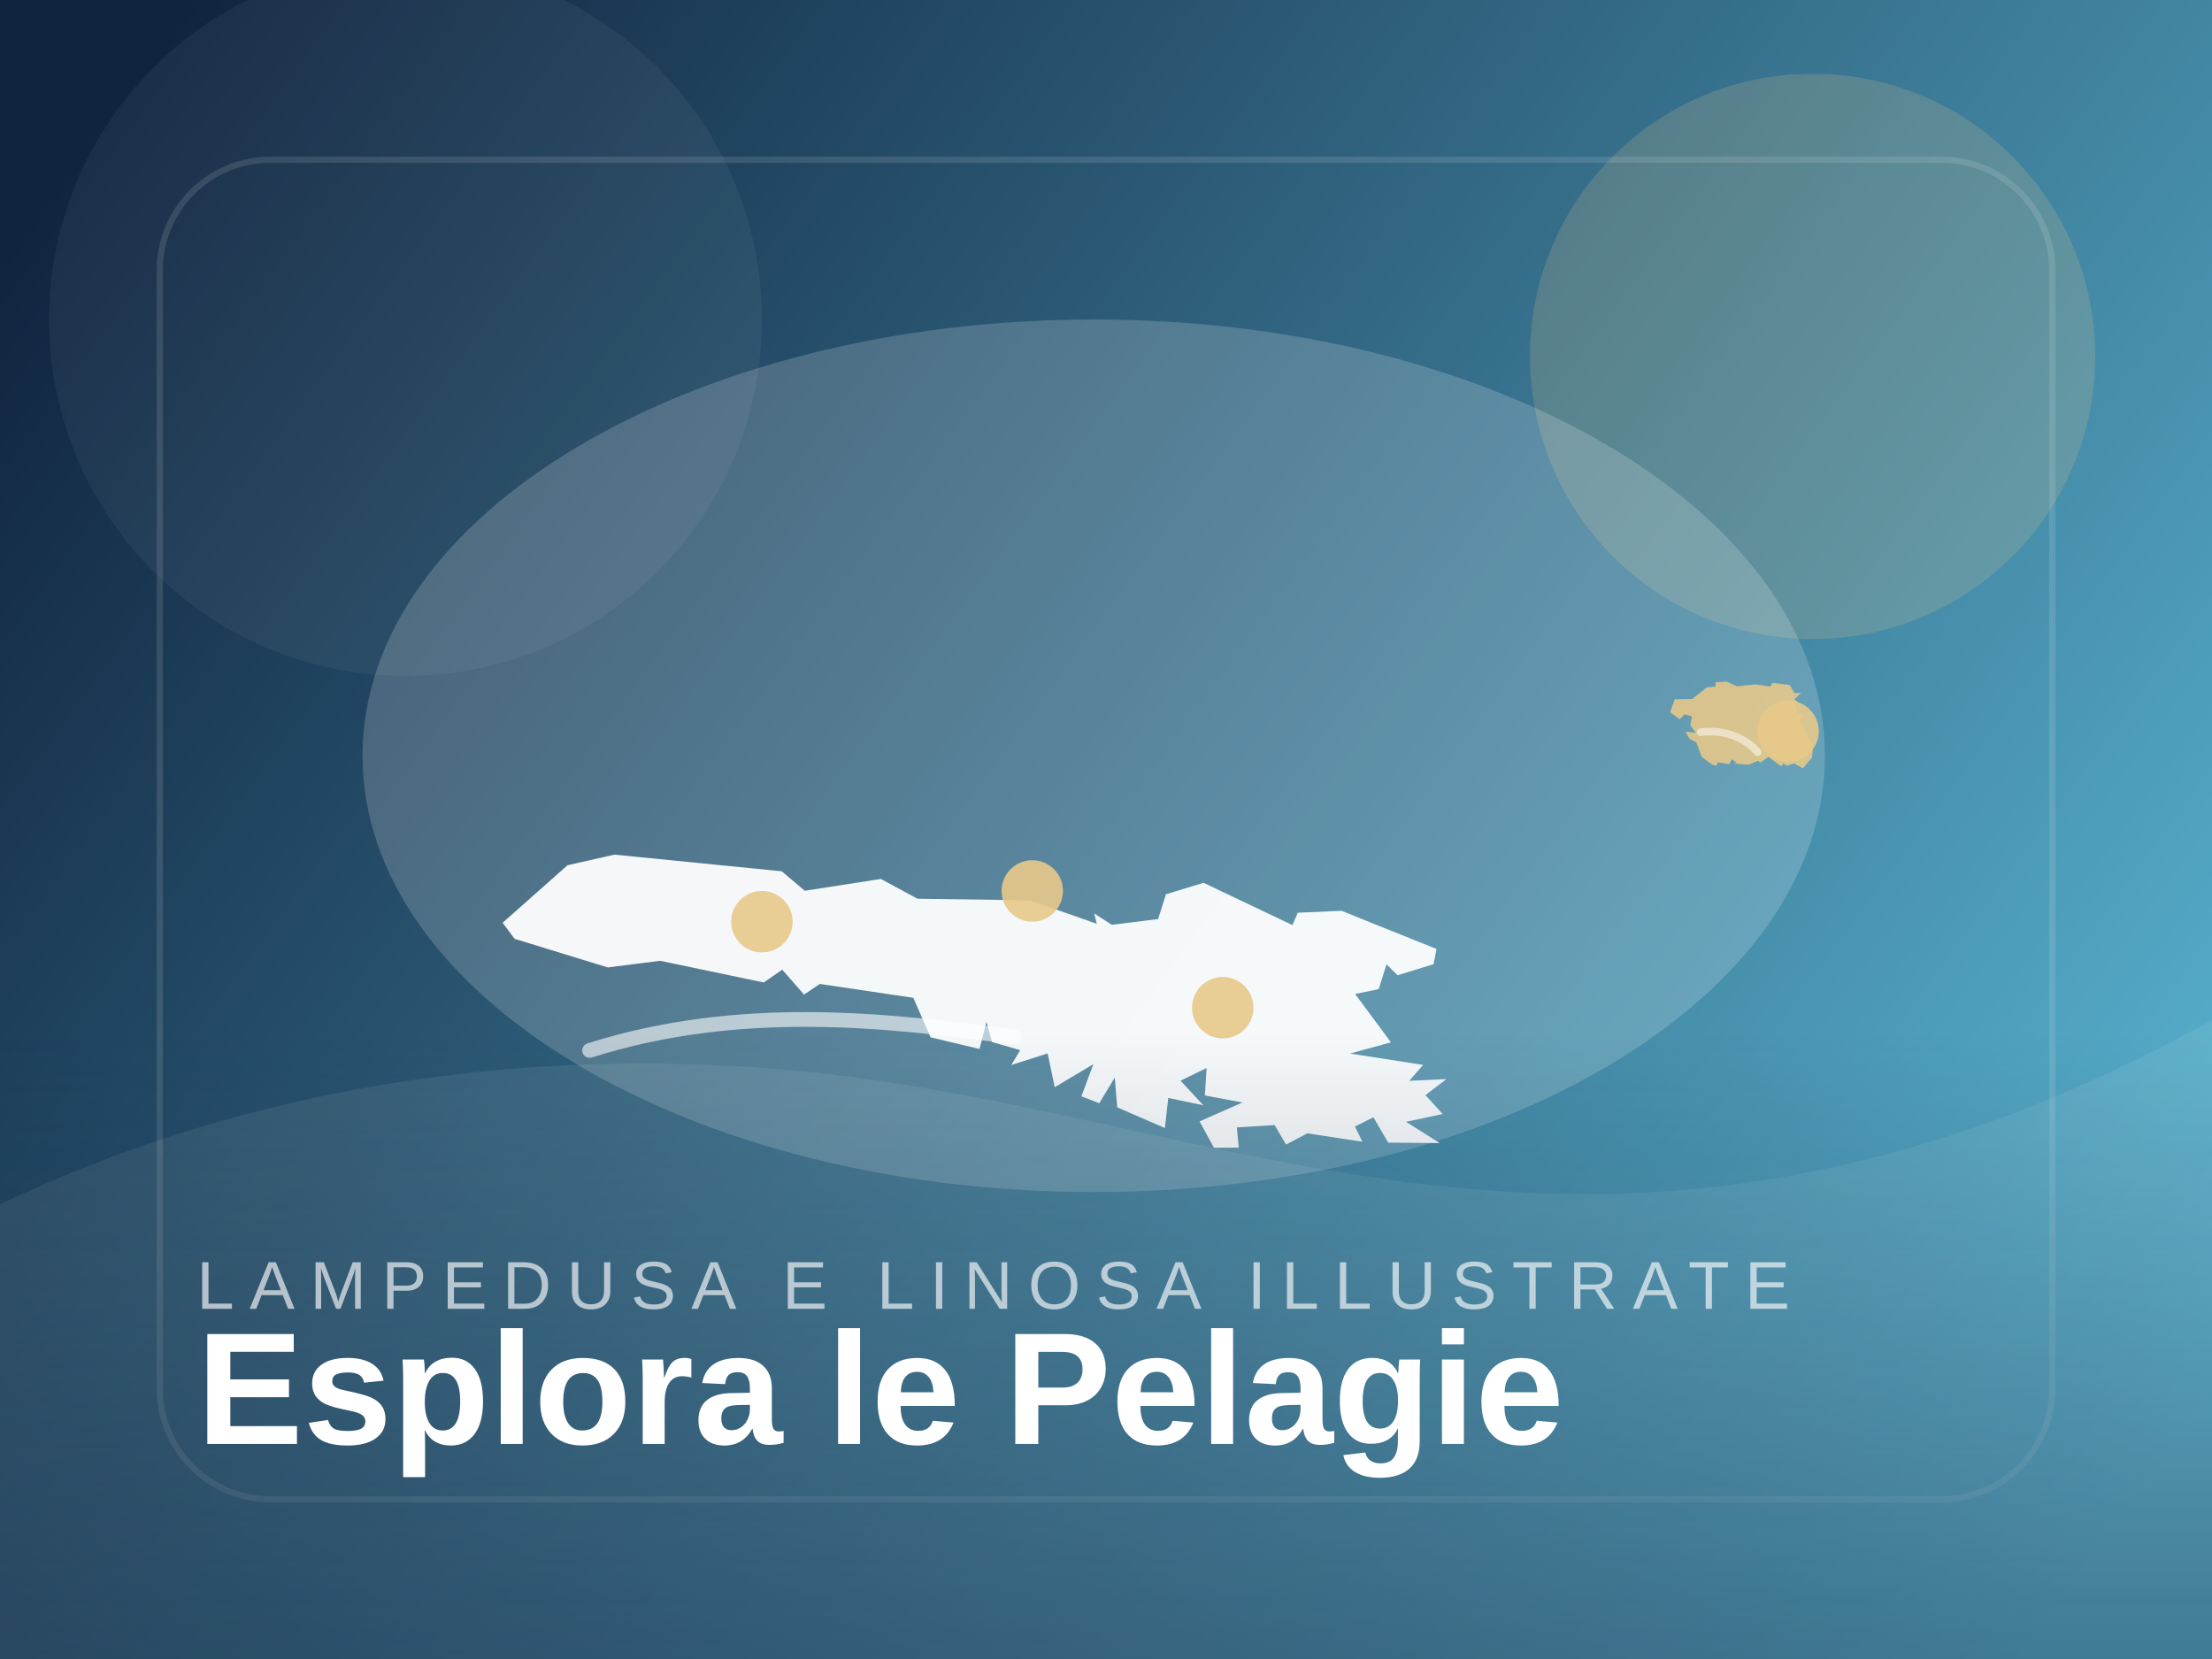
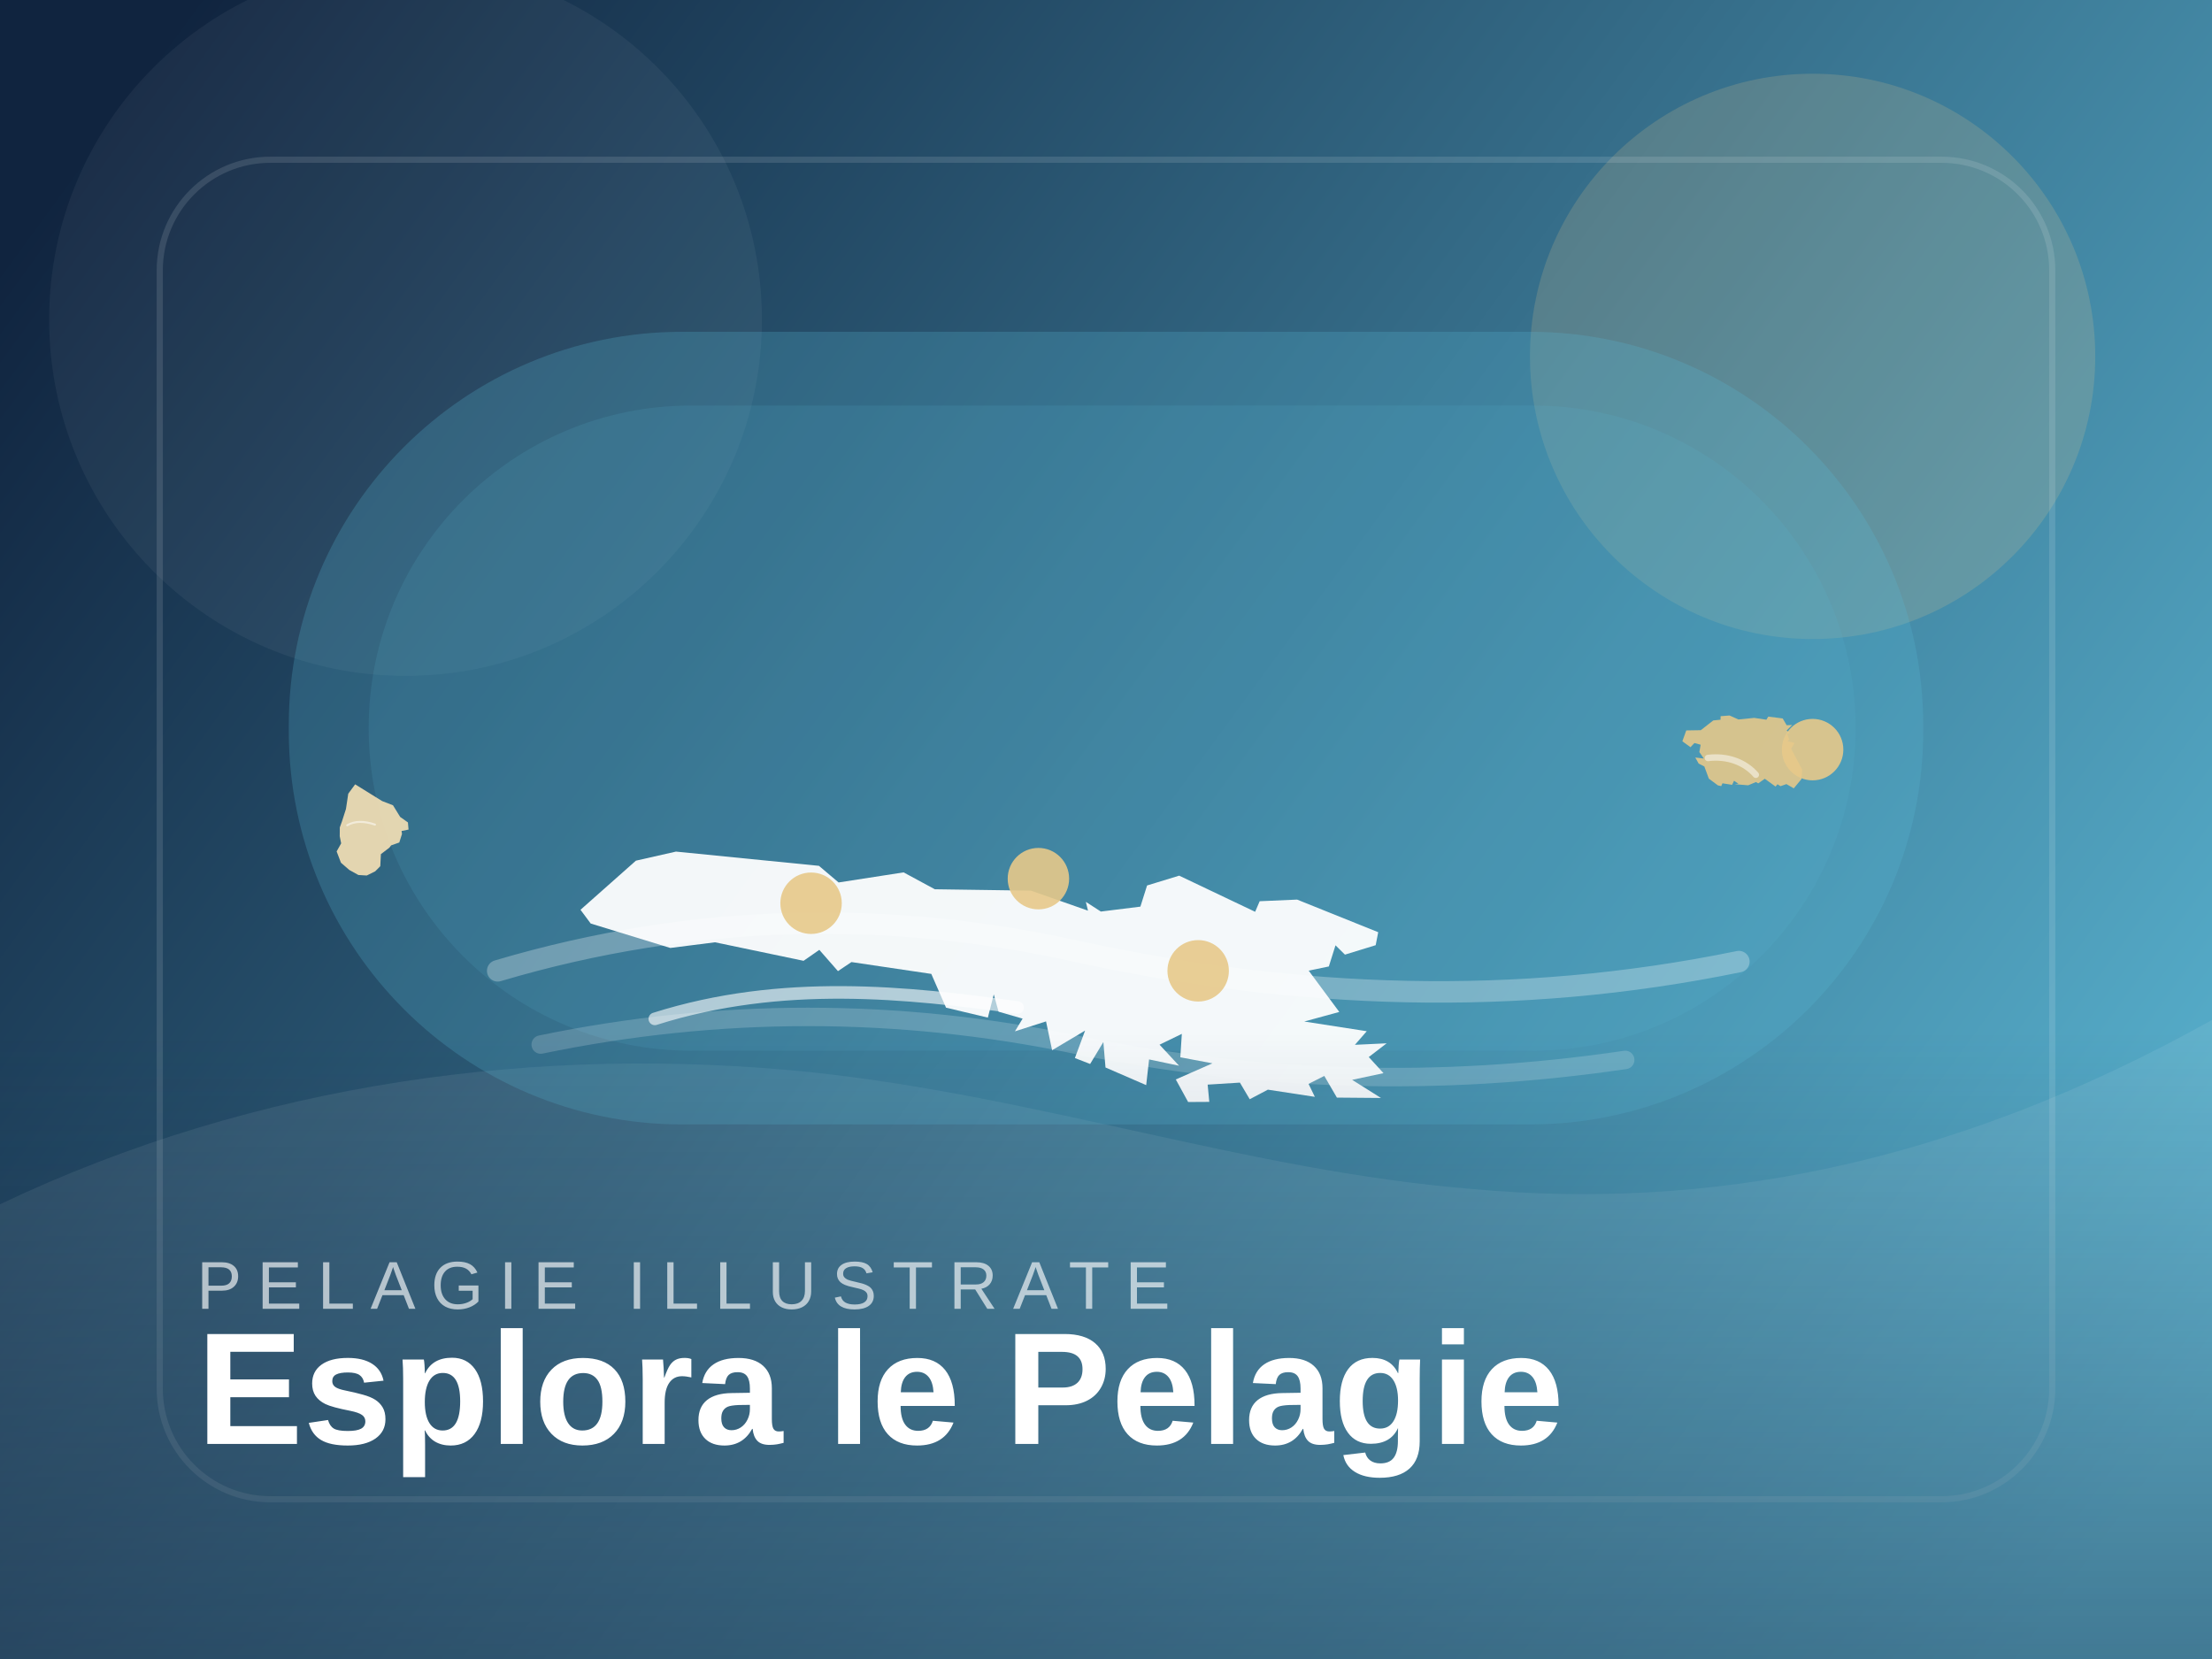
<svg xmlns="http://www.w3.org/2000/svg" viewBox="0 0 720 540" fill="none">
  <rect width="720" height="540" fill="url(#bg)" />
  <circle cx="590" cy="116" r="92" fill="#E7C989" opacity="0.18" />
  <circle cx="132" cy="104" r="116" fill="#FFFFFF" opacity="0.05" />
  <path d="M0 392C84 352 176 340 264 349C339 357 406 381 479 387C555 394 634 380 720 332V540H0V392Z" fill="rgba(255,255,255,0.08)" />
-   <ellipse cx="356" cy="246" rx="238" ry="142" fill="rgba(255,255,255,0.18)" />
-   <g transform="translate(118 148) scale(0.48)">
+   <rect x="94" y="108" width="532" height="258" rx="128" fill="rgba(91,183,212,0.24)" />
+   <rect x="120" y="132" width="484" height="210" rx="105" fill="rgba(91,183,212,0.14)" />
+   <path d="M162 316C226 297 290 296 352 310C422 325 493 328 566 313" fill="none" stroke="rgba(255,255,255,0.28)" stroke-width="7" stroke-linecap="round" />
+   <path d="M176 340C234 328 292 328 350 340C409 352 468 354 529 345" fill="none" stroke="rgba(255,255,255,0.18)" stroke-width="6" stroke-linecap="round" />
+   <g transform="translate(154 238.1) scale(0.0275)">
+     <path d="M -1396.39 625.44 L -1477.99 736.23 L -1505.19 917.21 L -1551.58 1061.82 L -1577.98 1135.4 L -1578.78 1240.27 L -1561.98 1323.99 L -1615.58 1419.56 L -1564.38 1553.18 L -1465.99 1638.59 L -1357.99 1698.64 L -1258.8 1704.56 L -1159.6 1655.51 L -1098.8 1594.62 L -1091.6 1451.69 L -990.81 1374.73 L -970.01 1347.67 L -874.01 1313.84 L -842.02 1213.21 L -846.82 1177.69 L -764.42 1160.77 L -771.62 1076.2 L -863.62 1011.08 L -948.41 873.23 L -1077.21 823.34 L -1396.39 625.44 Z" fill="#F2DFB4" fill-opacity="0.92" />
+     <path d="M -1490 1110C-1405 1058 -1288 1058 -1162 1102" fill="none" stroke="rgba(255,255,255,0.52)" stroke-width="24" stroke-linecap="round" />
+   </g>
+   <g transform="translate(150 166) scale(0.41)">
    <path d="M95.0 317.4 L103.1 328.3 L166.3 347.7 L201.8 343.2 L272.1 357.9 L284.6 349.2 L299.4 366.1 L310.1 358.9 L373.5 368.3 L385.2 395.1 L418.4 403.0 L423.1 384.6 L426.9 398.3 L446.0 403.8 L439.9 413.9 L464.6 406.0 L469.4 428.9 L495.6 413.3 L487.5 435.1 L499.6 439.8 L510.1 422.4 L511.8 442.6 L544.1 456.6 L546.4 436.2 L570.2 441.2 L554.7 424.5 L572.4 415.9 L571.2 434.5 L596.7 439.3 L567.6 452.1 L577.4 470.0 L594.2 469.9 L592.9 456.2 L618.5 454.6 L626.3 467.8 L640.7 460.2 L678.0 465.9 L673.0 455.6 L685.5 449.3 L695.5 466.5 L730.5 466.8 L707.6 452.4 L732.5 447.1 L720.8 434.3 L735.0 423.4 L709.8 424.6 L719.2 413.8 L669.6 406.1 L697.4 398.5 L673.1 365.7 L689.1 362.4 L694.4 345.6 L701.9 353.0 L726.3 345.5 L728.3 335.2 L663.9 309.3 L634.2 310.6 L630.6 319.0 L570.3 290.3 L544.8 298.1 L539.5 314.9 L508.1 318.8 L496.2 311.1 L497.9 318.1 L452.6 302.2 L376.3 301.1 L351.5 287.7 L299.9 295.7 L284.3 282.5 L170.8 271.2 L139.0 278.4 L95.0 317.4 Z" fill="rgba(255,255,255,0.94)" />
    <path d="M154 404C255 372 355 383 442 395" fill="none" stroke="rgba(255,255,255,0.6)" stroke-width="10" stroke-linecap="round" />
  </g>
-   <g transform="translate(308 92) scale(0.31)">
+   <g transform="translate(350 124) scale(0.26)">
    <path d="M760.0 451.1 L770.2 458.5 L775.1 453.3 L782.9 455.4 L781.3 464.6 L786.9 472.7 L776.2 471.4 L780.4 479.0 L787.5 482.6 L793.2 497.9 L804.5 506.3 L808.7 507.2 L810.2 503.7 L822.3 505.6 L824.7 500.5 L830.2 504.2 L825.6 504.8 L842.4 506.2 L852.2 502.1 L855.0 503.8 L863.2 498.0 L876.7 507.8 L879.1 504.9 L882.9 507.3 L890.3 504.7 L899.5 510.0 L909.2 498.3 L910.0 486.6 L896.2 460.4 L900.4 453.1 L891.6 451.1 L893.8 448.9 L891.0 441.7 L894.8 441.0 L890.6 437.6 L897.5 430.7 L890.6 431.0 L885.6 422.5 L867.6 420.2 L865.2 424.1 L849.9 421.8 L830.2 423.8 L819.1 418.8 L807.9 419.7 L807.8 424.1 L798.7 425.0 L783.1 437.2 L764.9 437.5 L760.0 451.1 Z" fill="#E7C989" opacity="0.88" />
    <path d="M792 472C816 469 838 477 852 493" fill="none" stroke="rgba(255,255,255,0.5)" stroke-width="8" stroke-linecap="round" />
  </g>
-   <circle cx="248" cy="300" r="10" fill="#E7C989" opacity="0.9" />
-   <circle cx="336" cy="290" r="10" fill="#E7C989" opacity="0.9" />
-   <circle cx="398" cy="328" r="10" fill="#E7C989" opacity="0.9" />
-   <circle cx="582" cy="238" r="10" fill="#E7C989" opacity="0.9" />
+   <circle cx="264" cy="294" r="10" fill="#E7C989" opacity="0.9" />
+   <circle cx="338" cy="286" r="10" fill="#E7C989" opacity="0.9" />
+   <circle cx="390" cy="316" r="10" fill="#E7C989" opacity="0.9" />
+   <circle cx="590" cy="244" r="10" fill="#E7C989" opacity="0.9" />
  <rect x="52" y="52" width="616" height="436" rx="36" stroke="rgba(255,255,255,0.12)" stroke-width="2" />
  <rect x="0" y="336" width="720" height="204" fill="url(#bottomFade)" />
-   <text x="64" y="426" fill="#FFFFFF" fill-opacity="0.64" font-size="22" letter-spacing="5" font-family="Arial, sans-serif">LAMPEDUSA E LINOSA ILLUSTRATE</text>
+   <text x="64" y="426" fill="#FFFFFF" fill-opacity="0.64" font-size="22" letter-spacing="5" font-family="Arial, sans-serif">PELAGIE ILLUSTRATE</text>
  <text x="64" y="470" fill="#FFFFFF" font-size="52" font-weight="700" font-family="Arial, sans-serif">Esplora le Pelagie</text>
  <defs>
    <linearGradient id="bg" x1="38" y1="34" x2="684" y2="506" gradientUnits="userSpaceOnUse">
      <stop stop-color="#10243F" />
      <stop offset="1" stop-color="#5BB7D4" />
    </linearGradient>
    <linearGradient id="bottomFade" x1="360" y1="336" x2="360" y2="540" gradientUnits="userSpaceOnUse">
      <stop stop-color="rgba(16,36,63,0)" />
      <stop offset="1" stop-color="rgba(16,36,63,0.44)" />
    </linearGradient>
  </defs>
</svg>
